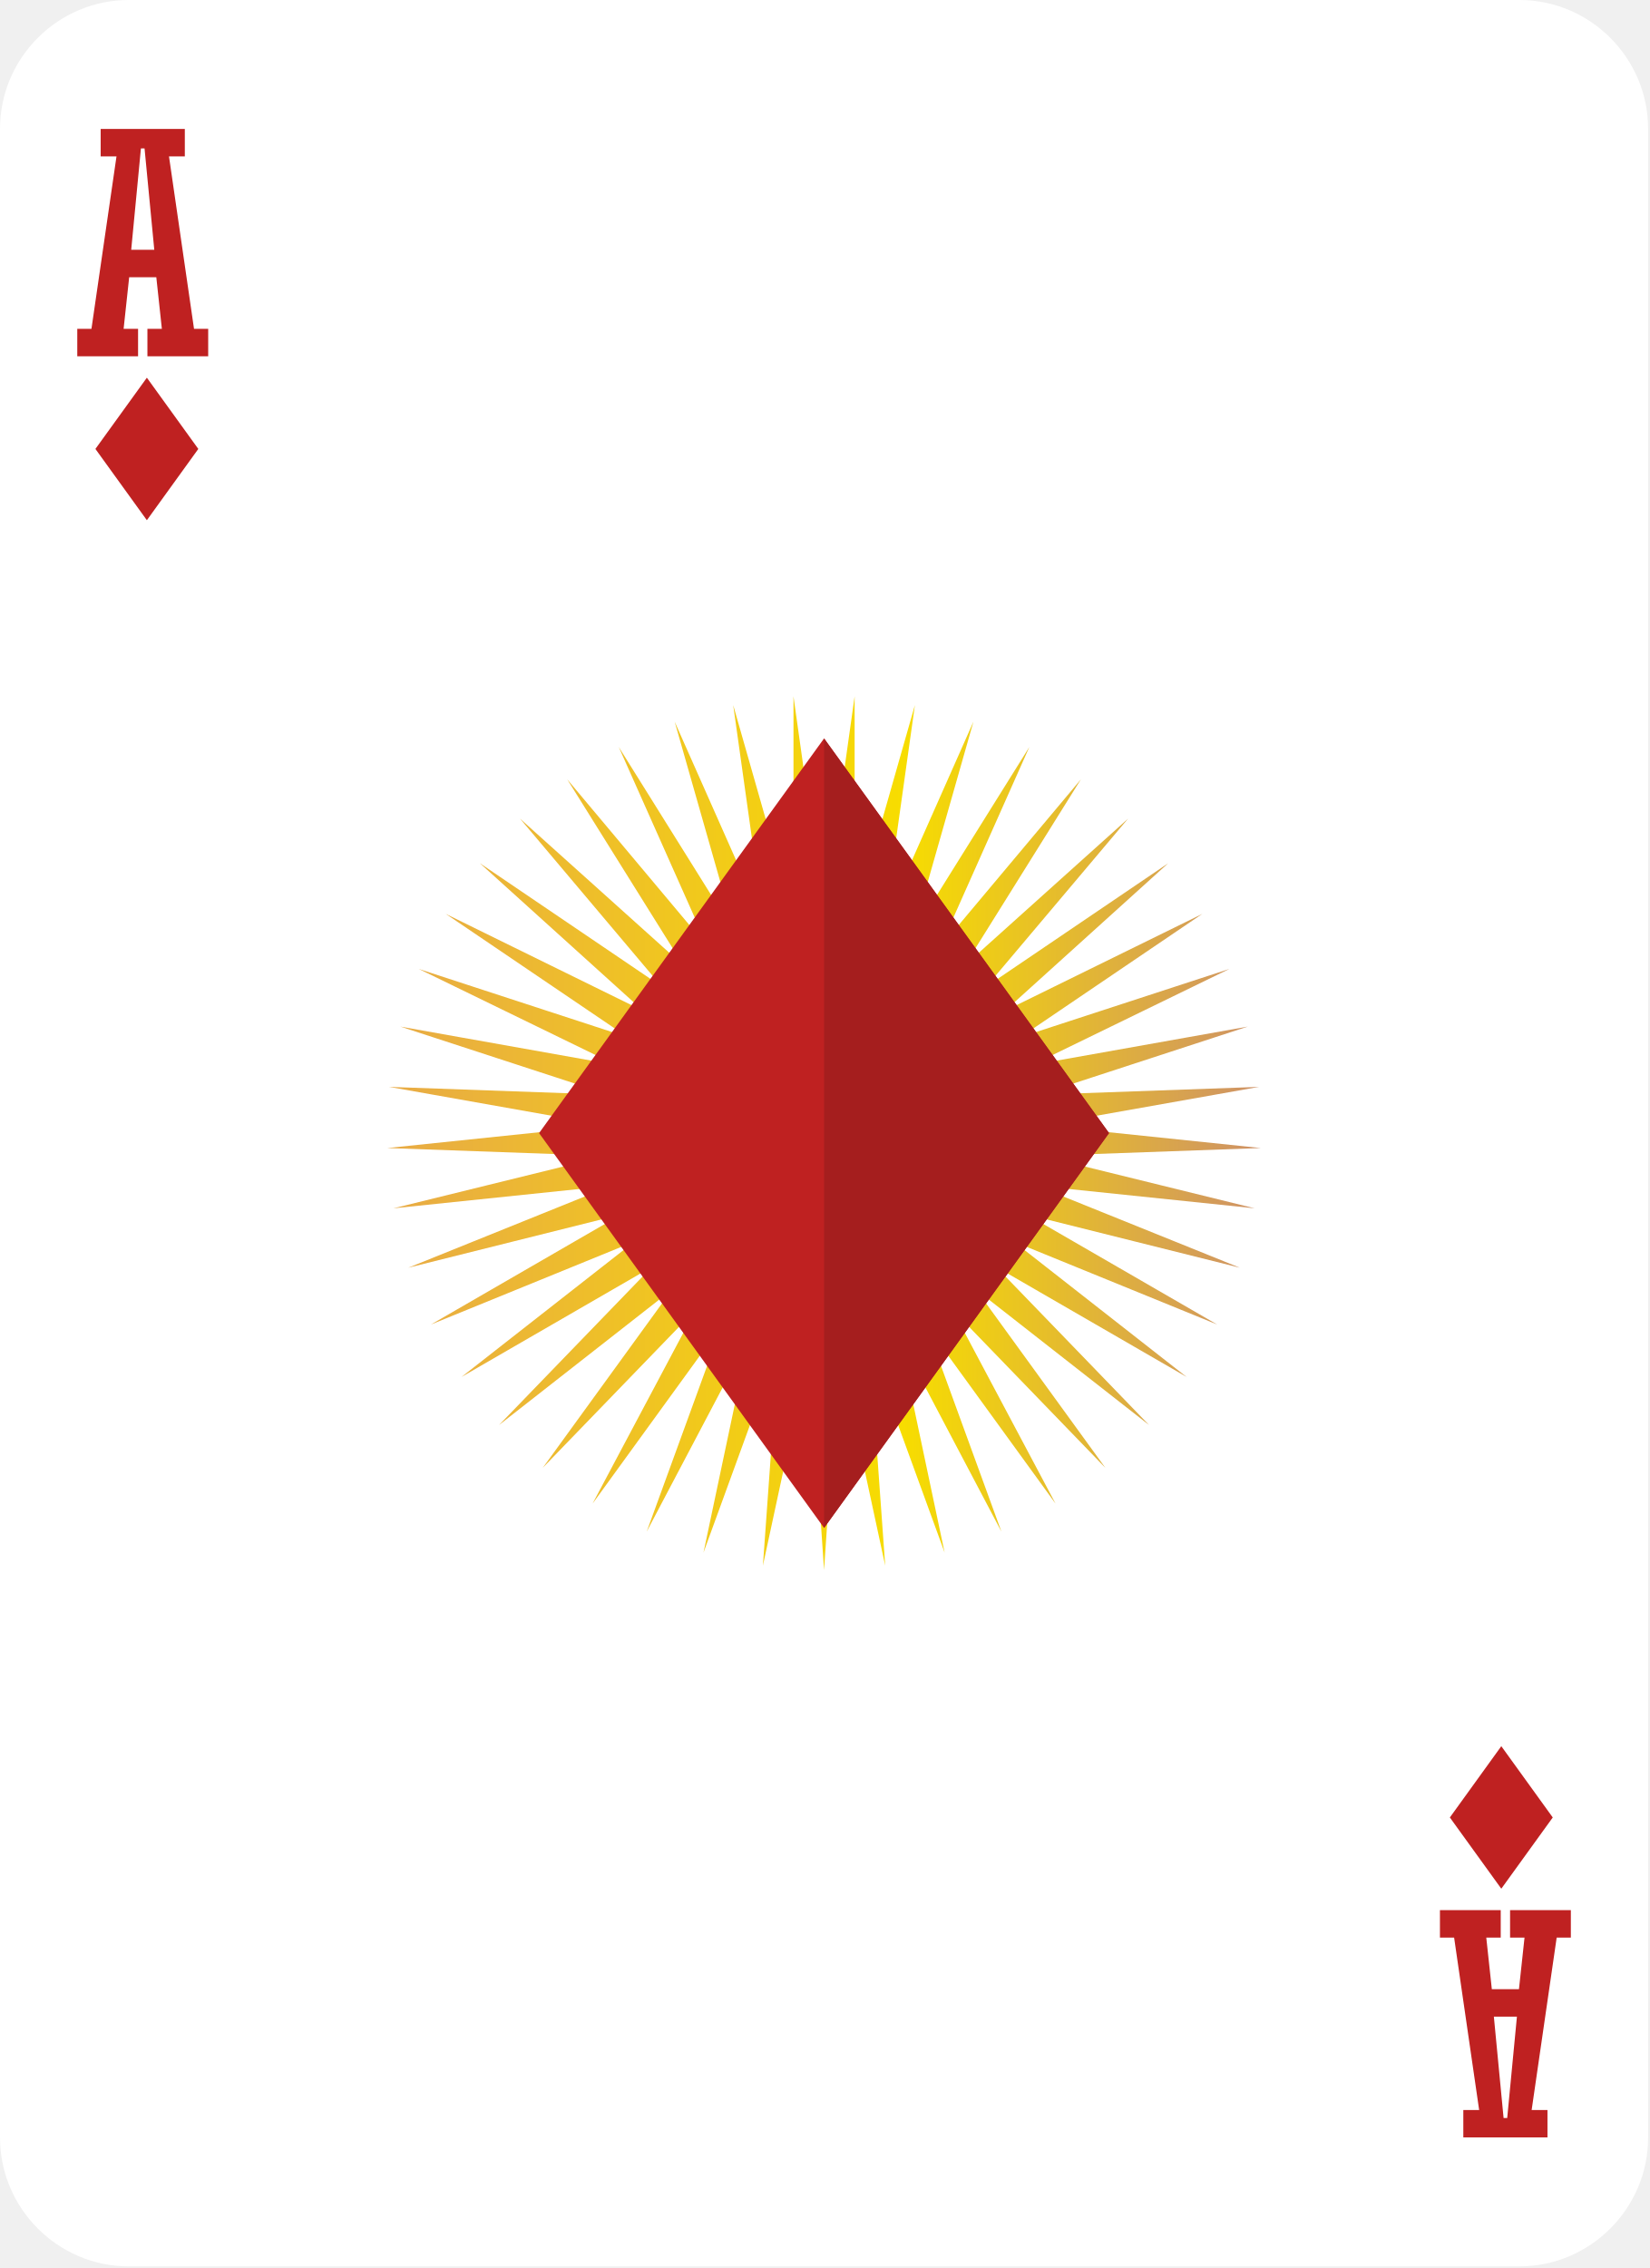
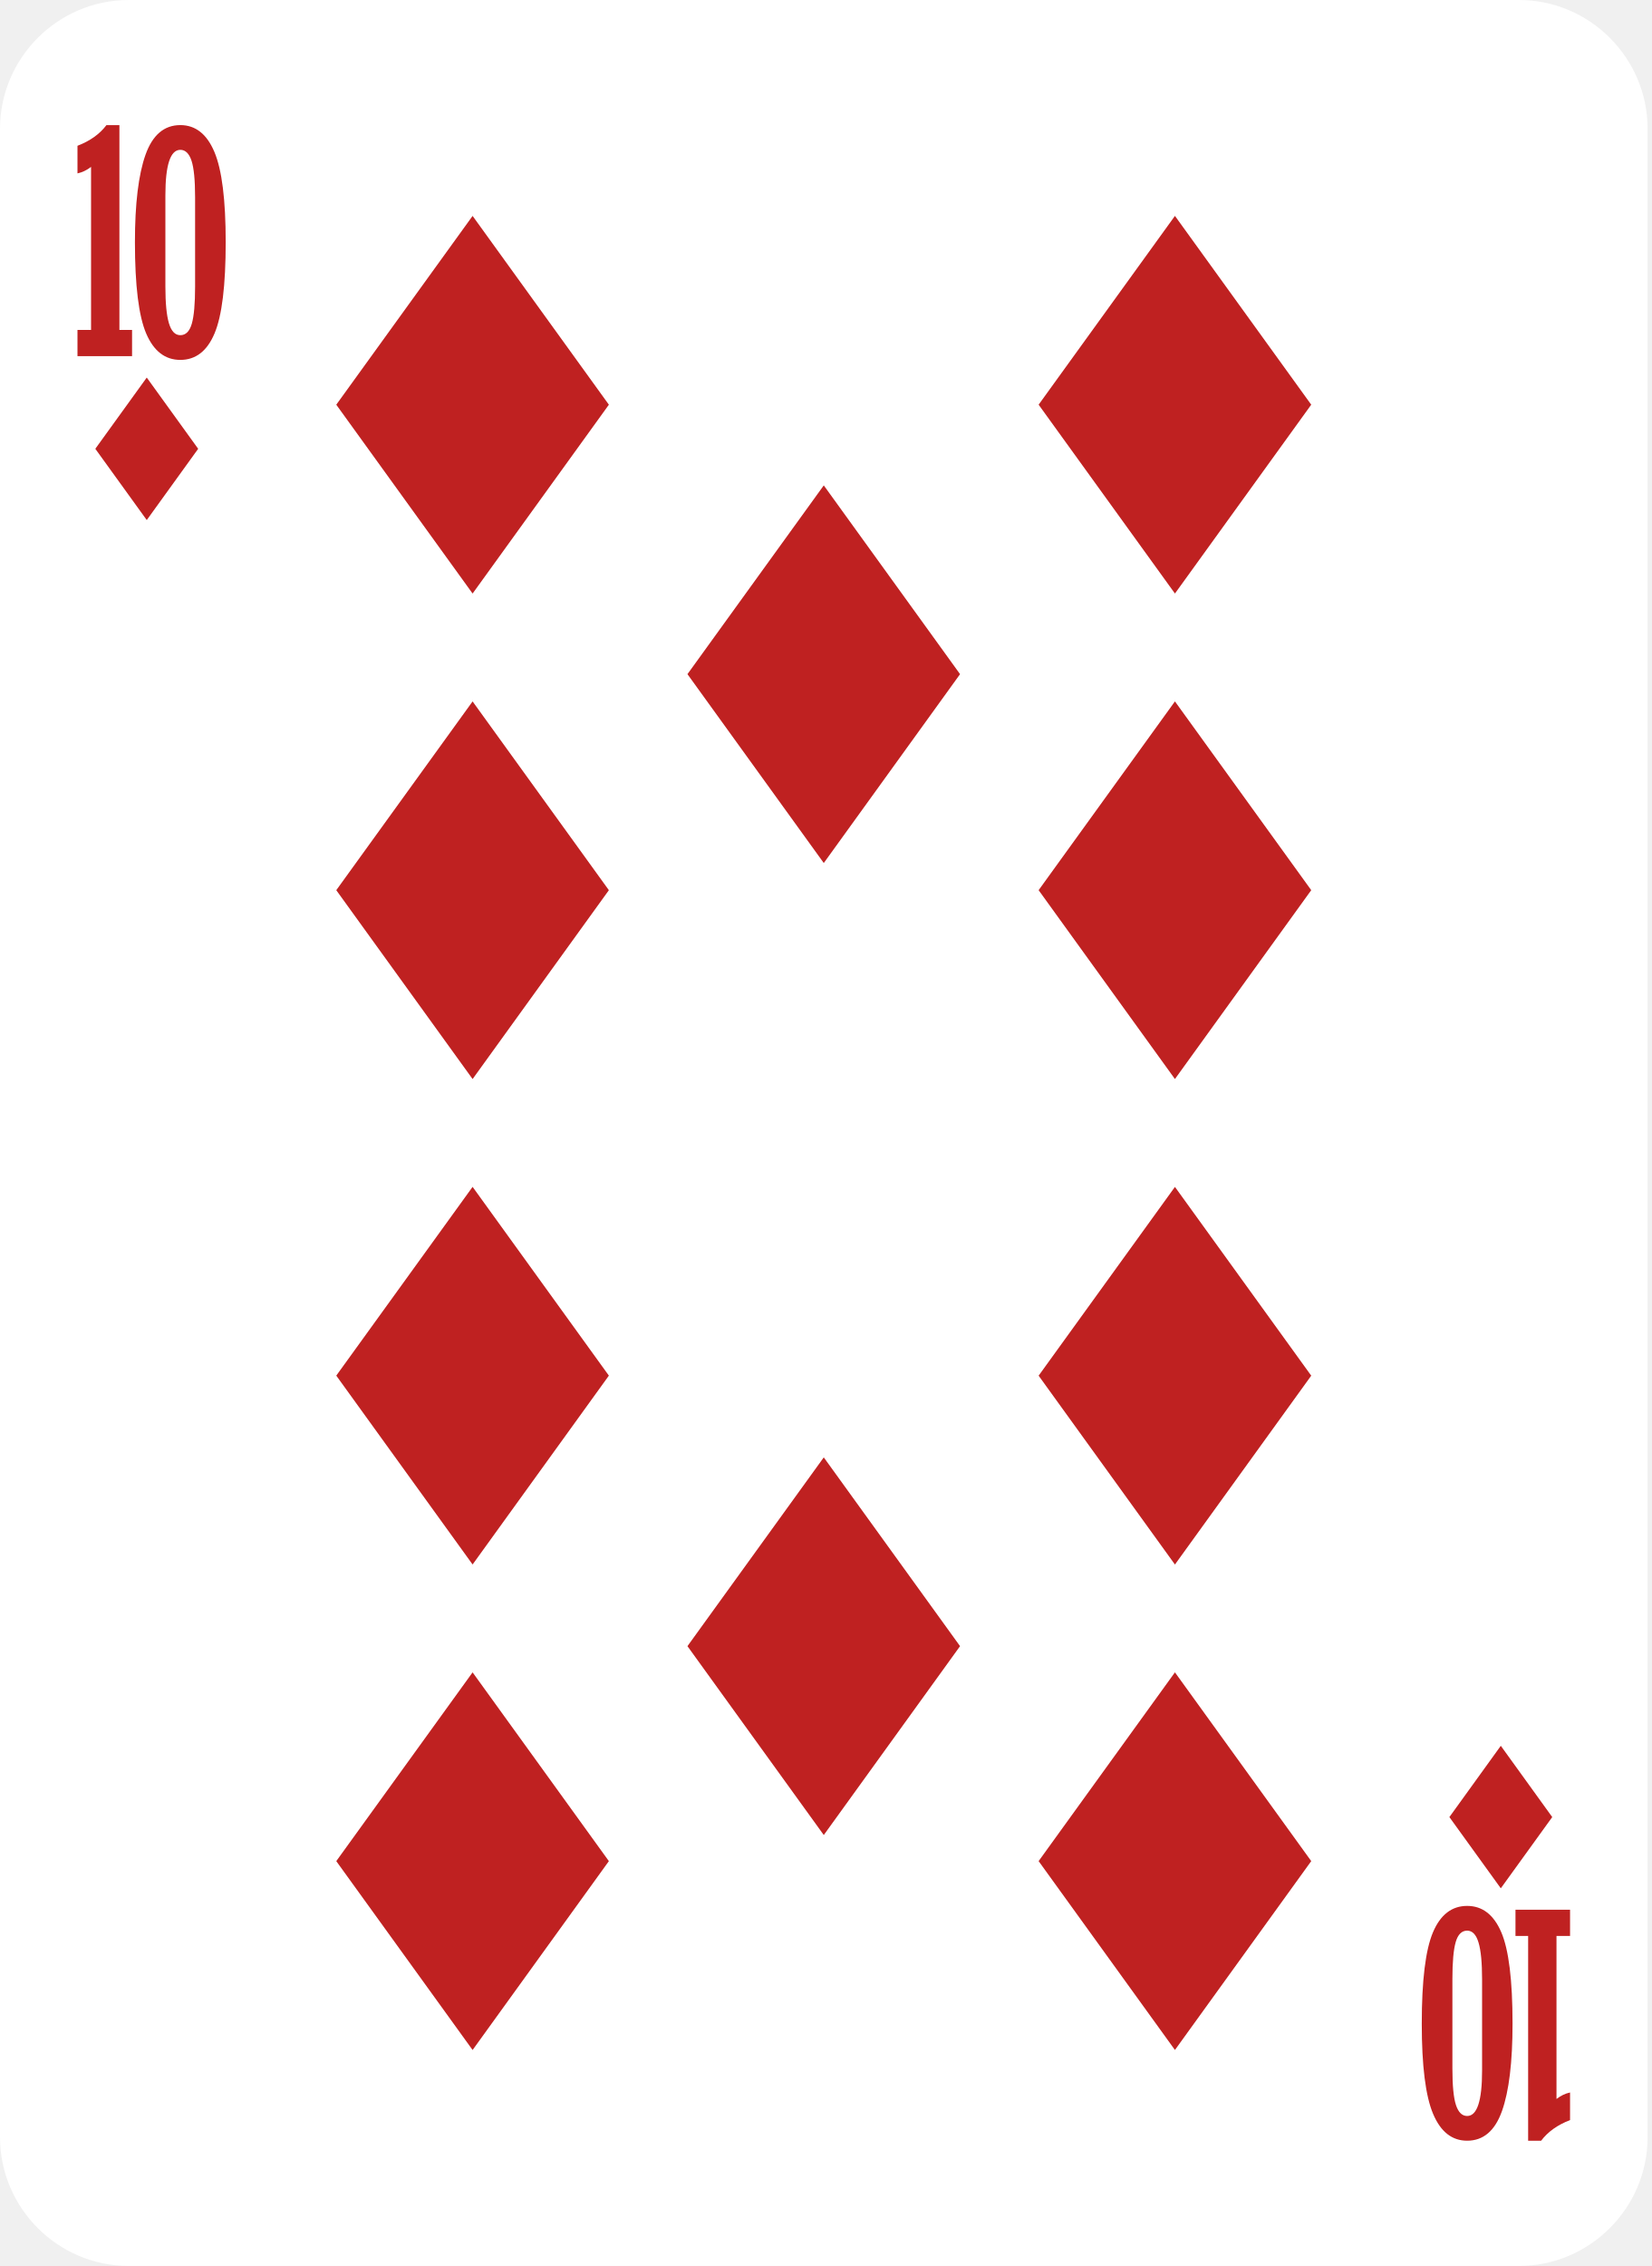
- <svg xmlns="http://www.w3.org/2000/svg" width="100%" height="100%" viewBox="0 0 849 1167" version="1.1" xml:space="preserve" style="fill-rule:evenodd;clip-rule:evenodd;stroke-linejoin:round;stroke-miterlimit:1.414;">
-   <g transform="matrix(1,0,0,1,-6776.43,-5982.77)">
-     <g transform="matrix(1,0,0,1,7624.57,6049.03)">
-       <path d="M0,1033.64C0,1070.08 -29.824,1099.91 -66.264,1099.91L-781.869,1099.91C-818.319,1099.91 -848.132,1070.08 -848.132,1033.64L-848.132,-0.006C-848.132,-36.447 -818.319,-66.264 -781.869,-66.264L-66.264,-66.264C-29.824,-66.264 0,-36.447 0,-0.006L0,1033.64Z" style="fill:white;fill-rule:nonzero;" />
+ <svg xmlns="http://www.w3.org/2000/svg" width="100%" height="100%" viewBox="0 0 250 343" version="1.1" xml:space="preserve" style="fill-rule:evenodd;clip-rule:evenodd;stroke-linejoin:round;stroke-miterlimit:1.414;">
+   <g transform="matrix(1,0,0,1,-8297.75,-8077.8)">
+     <g transform="matrix(1,0,0,1,8547.2,8097.29)">
+       <path d="M0,304.012C0,314.731 -8.77,323.502 -19.488,323.502L-229.961,323.502C-240.682,323.502 -249.449,314.731 -249.449,304.012L-249.449,-0.002C-249.449,-10.72 -240.682,-19.49 -229.961,-19.49L-19.488,-19.49C-8.77,-19.49 0,-10.72 0,-0.002L0,304.012Z" style="fill:white;fill-rule:nonzero;" />
    </g>
-     <g transform="matrix(1,0,0,1,6843.95,6103.92)">
-       <path d="M0,7.371L11.876,7.371L6.866,-44.783L5.003,-44.783L0,7.371ZM-1.043,21.496L-3.908,48.039L3.532,48.039L3.532,62.166L-27.752,62.166L-27.752,48.039L-20.453,48.039L-7.57,-40.67L-15.716,-40.67L-15.716,-54.795L27.592,-54.795L27.592,-40.67L19.446,-40.67L32.323,48.039L39.617,48.039L39.617,62.166L8.344,62.166L8.344,48.039L15.777,48.039L12.919,21.496L-1.043,21.496Z" style="fill:rgb(191,33,33);fill-rule:nonzero;" />
+     <g transform="matrix(1,0,0,1,8309.48,8096.74)">
+       <path d="M0,34.971L0,31L2.055,31L2.055,6.323C1.4,6.826 0.715,7.153 0,7.305L0,3.127C1.902,2.397 3.363,1.356 4.383,0L6.348,0L6.348,31L8.264,31L8.264,34.971L0,34.971Z" style="fill:rgb(191,33,33);fill-rule:nonzero;" />
    </g>
-     <g transform="matrix(1,0,0,1,7557.06,7027.8)">
-       <path d="M0,-7.372L-11.873,-7.372L-6.867,44.784L-5.004,44.784L0,-7.372ZM1.045,-21.5L3.908,-48.042L-3.529,-48.042L-3.529,-62.167L27.748,-62.167L27.748,-48.042L20.453,-48.042L7.574,40.67L15.719,40.67L15.719,54.795L-27.588,54.795L-27.588,40.67L-19.443,40.67L-32.324,-48.042L-39.619,-48.042L-39.619,-62.167L-8.34,-62.167L-8.34,-48.042L-15.777,-48.042L-12.916,-21.5L1.045,-21.5Z" style="fill:rgb(191,33,33);fill-rule:nonzero;" />
+     <g transform="matrix(1,0,0,1,8322.79,8107.83)">
+       <path d="M0,13.353C0,15.849 0.18,17.699 0.537,18.9C0.895,20.103 1.469,20.705 2.262,20.705C3.084,20.705 3.66,20.13 3.996,18.98C4.33,17.832 4.498,15.957 4.498,13.353L4.498,-0.161C4.498,-2.778 4.316,-4.629 3.951,-5.719C3.586,-6.805 3.021,-7.35 2.262,-7.35C0.756,-7.35 0,-5.059 0,-0.479L0,13.353ZM9.131,6.619C9.131,13.164 8.57,17.771 7.441,20.441C6.316,23.113 4.59,24.447 2.262,24.447C-0.037,24.447 -1.756,23.124 -2.896,20.476C-4.039,17.828 -4.611,13.208 -4.611,6.619C-4.611,0.806 -4.076,-3.598 -3.012,-6.598C-1.947,-9.594 -0.189,-11.094 2.262,-11.094C4.559,-11.094 6.279,-9.739 7.42,-7.032C8.563,-4.323 9.131,0.228 9.131,6.619" style="fill:rgb(191,33,33);fill-rule:nonzero;" />
    </g>
-     <g transform="matrix(-0.585388,-0.810753,-0.810753,0.585388,6881.73,6192.31)">
-       <path d="M-29.735,58.127L15.499,58.127L29.72,15.199L-15.497,15.198L-29.735,58.127Z" style="fill:rgb(191,33,33);fill-rule:nonzero;" />
+     <g transform="matrix(-0.585411,-0.810737,-0.810737,0.585411,8328.71,8139.42)">
+       <path d="M-8.747,17.097L4.558,17.097L8.741,4.47L-4.559,4.471L-8.747,17.097Z" style="fill:rgb(191,33,33);fill-rule:nonzero;" />
    </g>
-     <g transform="matrix(0.585315,0.810806,0.810806,-0.585315,7578.75,6896.47)">
-       <path d="M-29.73,-15.21L15.509,-15.21L29.734,-58.136L-15.484,-58.142L-29.73,-15.21Z" style="fill:rgb(191,33,33);fill-rule:nonzero;" />
+     <g transform="matrix(1,0,0,1,8535.46,8401.84)">
+       <path d="M0,-34.971L0,-30.998L-2.055,-30.998L-2.055,-6.323C-1.402,-6.825 -0.719,-7.153 0,-7.305L0,-3.127C-1.904,-2.397 -3.365,-1.354 -4.383,0L-6.348,0L-6.348,-30.998L-8.264,-30.998L-8.264,-34.971L0,-34.971Z" style="fill:rgb(191,33,33);fill-rule:nonzero;" />
    </g>
-     <g transform="matrix(449.574,0,0,-449.574,6975.71,6565.85)">
-       <path d="M0.5,0.251L0.465,0.5L0.465,0.248L0.396,0.49L0.431,0.241L0.329,0.471L0.398,0.229L0.265,0.442L0.367,0.213L0.206,0.405L0.339,0.192L0.152,0.36L0.314,0.168L0.106,0.309L0.293,0.14L0.067,0.251L0.275,0.11L0.036,0.188L0.262,0.078L0.015,0.122L0.254,0.044L0.002,0.053L0.25,0.009L0,-0.017L0.251,-0.026L0.007,-0.086L0.257,-0.06L0.024,-0.154L0.268,-0.093L0.05,-0.219L0.283,-0.124L0.085,-0.279L0.303,-0.153L0.128,-0.334L0.326,-0.179L0.178,-0.383L0.353,-0.202L0.235,-0.424L0.383,-0.22L0.297,-0.456L0.414,-0.234L0.362,-0.48L0.448,-0.244L0.43,-0.495L0.483,-0.249L0.5,-0.5L0.517,-0.249L0.57,-0.495L0.552,-0.244L0.638,-0.48L0.586,-0.234L0.703,-0.456L0.617,-0.22L0.765,-0.424L0.647,-0.202L0.822,-0.383L0.674,-0.179L0.872,-0.334L0.697,-0.153L0.915,-0.279L0.717,-0.124L0.95,-0.219L0.732,-0.093L0.976,-0.154L0.743,-0.06L0.993,-0.086L0.749,-0.026L1,-0.017L0.75,0.009L0.998,0.053L0.746,0.044L0.985,0.122L0.738,0.078L0.964,0.188L0.725,0.11L0.933,0.251L0.707,0.14L0.894,0.309L0.686,0.168L0.848,0.36L0.661,0.192L0.794,0.405L0.633,0.213L0.735,0.442L0.602,0.229L0.671,0.471L0.569,0.241L0.604,0.49L0.535,0.248L0.535,0.5L0.5,0.251Z" style="fill:url(#_Linear1);fill-rule:nonzero;" />
+     <g transform="matrix(1,0,0,1,8522.14,8390.74)">
+       <path d="M0,-13.353C0,-15.849 -0.176,-17.699 -0.537,-18.9C-0.895,-20.103 -1.469,-20.703 -2.258,-20.703C-3.08,-20.703 -3.66,-20.128 -3.992,-18.98C-4.328,-17.832 -4.494,-15.955 -4.494,-13.353L-4.494,0.161C-4.494,2.778 -4.313,4.631 -3.947,5.719C-3.582,6.807 -3.021,7.352 -2.258,7.352C-0.752,7.352 0,5.061 0,0.481L0,-13.353ZM-9.131,-6.619C-9.131,-13.164 -8.566,-17.771 -7.441,-20.441C-6.313,-23.111 -4.586,-24.447 -2.258,-24.447C0.039,-24.447 1.76,-23.123 2.9,-20.476C4.043,-17.828 4.611,-13.208 4.611,-6.619C4.611,-0.806 4.08,3.6 3.014,6.598C1.951,9.596 0.191,11.094 -2.258,11.094C-4.557,11.094 -6.275,9.741 -7.416,7.032C-8.559,4.323 -9.131,-0.228 -9.131,-6.619" style="fill:rgb(191,33,33);fill-rule:nonzero;" />
    </g>
-     <g transform="matrix(-0.585304,-0.810814,-0.810814,0.585304,7365.18,6446.95)">
-       <path d="M-164.714,321.998L85.865,321.998L164.673,84.223L-85.807,84.183L-164.714,321.998Z" style="fill:rgb(191,33,33);fill-rule:nonzero;" />
+     <g transform="matrix(0.585241,0.81086,0.81086,-0.585241,8533.72,8346.53)">
+       <path d="M-8.745,-4.474L4.561,-4.474L8.746,-17.098L-4.552,-17.101L-8.745,-4.474Z" style="fill:rgb(191,33,33);fill-rule:nonzero;" />
    </g>
-     <g transform="matrix(1,0,0,1,7200.51,6768.97)">
-       <path d="M0,-406.242L0,0L146.639,-203.173L0,-406.242Z" style="fill:rgb(165,30,30);fill-rule:nonzero;" />
+     <g transform="matrix(-0.58537,-0.810766,-0.810766,0.58537,8392.47,8122.33)">
+       <path d="M-23.177,45.309L12.081,45.309L23.168,11.848L-12.079,11.847L-23.177,45.309Z" style="fill:rgb(191,33,33);fill-rule:nonzero;" />
+     </g>
+     <g transform="matrix(-0.585344,-0.810785,-0.810785,0.585344,8445.64,8163.12)">
+       <path d="M-23.178,45.308L12.082,45.308L23.168,11.849L-12.076,11.846L-23.178,45.308Z" style="fill:rgb(191,33,33);fill-rule:nonzero;" />
+     </g>
+     <g transform="matrix(-0.585344,-0.810785,-0.810785,0.585344,8445.64,8310.25)">
+       <path d="M-23.178,45.308L12.082,45.308L23.168,11.849L-12.076,11.846L-23.178,45.308Z" style="fill:rgb(191,33,33);fill-rule:nonzero;" />
+     </g>
+     <g transform="matrix(-0.585344,-0.810785,-0.810785,0.585344,8392.47,8342.79)">
+       <path d="M-23.178,45.308L12.082,45.308L23.168,11.849L-12.076,11.846L-23.178,45.308Z" style="fill:rgb(191,33,33);fill-rule:nonzero;" />
+     </g>
+     <g transform="matrix(-0.585344,-0.810785,-0.810785,0.585344,8392.47,8269.3)">
+       <path d="M-23.178,45.308L12.082,45.308L23.168,11.849L-12.076,11.846L-23.178,45.308Z" style="fill:rgb(191,33,33);fill-rule:nonzero;" />
+     </g>
+     <g transform="matrix(-0.585344,-0.810785,-0.810785,0.585344,8392.47,8195.82)">
+       <path d="M-23.178,45.308L12.082,45.308L23.168,11.849L-12.076,11.846L-23.178,45.308Z" style="fill:rgb(191,33,33);fill-rule:nonzero;" />
+     </g>
+     <g transform="matrix(-0.585333,-0.810793,-0.810793,0.585333,8498.81,8122.33)">
+       <path d="M-23.175,45.31L12.082,45.31L23.172,11.851L-12.076,11.847L-23.175,45.31Z" style="fill:rgb(191,33,33);fill-rule:nonzero;" />
+     </g>
+     <g transform="matrix(-0.585306,-0.810812,-0.810812,0.585306,8498.81,8342.79)">
+       <path d="M-23.175,45.309L12.083,45.309L23.172,11.852L-12.074,11.845L-23.175,45.309Z" style="fill:rgb(191,33,33);fill-rule:nonzero;" />
+     </g>
+     <g transform="matrix(-0.585306,-0.810812,-0.810812,0.585306,8498.81,8269.31)">
+       <path d="M-23.175,45.309L12.083,45.309L23.172,11.852L-12.074,11.845L-23.175,45.309Z" style="fill:rgb(191,33,33);fill-rule:nonzero;" />
+     </g>
+     <g transform="matrix(-0.585306,-0.810812,-0.810812,0.585306,8498.81,8195.82)">
+       <path d="M-23.175,45.309L12.083,45.309L23.172,11.852L-12.074,11.845L-23.175,45.309Z" style="fill:rgb(191,33,33);fill-rule:nonzero;" />
    </g>
  </g>
-   <defs>
-     <linearGradient id="_Linear1" x1="0" y1="0" x2="1" y2="0" gradientUnits="userSpaceOnUse" gradientTransform="matrix(1,0,0,-1,0,4.22267e-06)">
-       <stop offset="0" style="stop-color:rgb(232,170,70);stop-opacity:1" />
-       <stop offset="0.59" style="stop-color:rgb(247,221,0);stop-opacity:1" />
-       <stop offset="1" style="stop-color:rgb(206,145,103);stop-opacity:1" />
-     </linearGradient>
-   </defs>
</svg>
